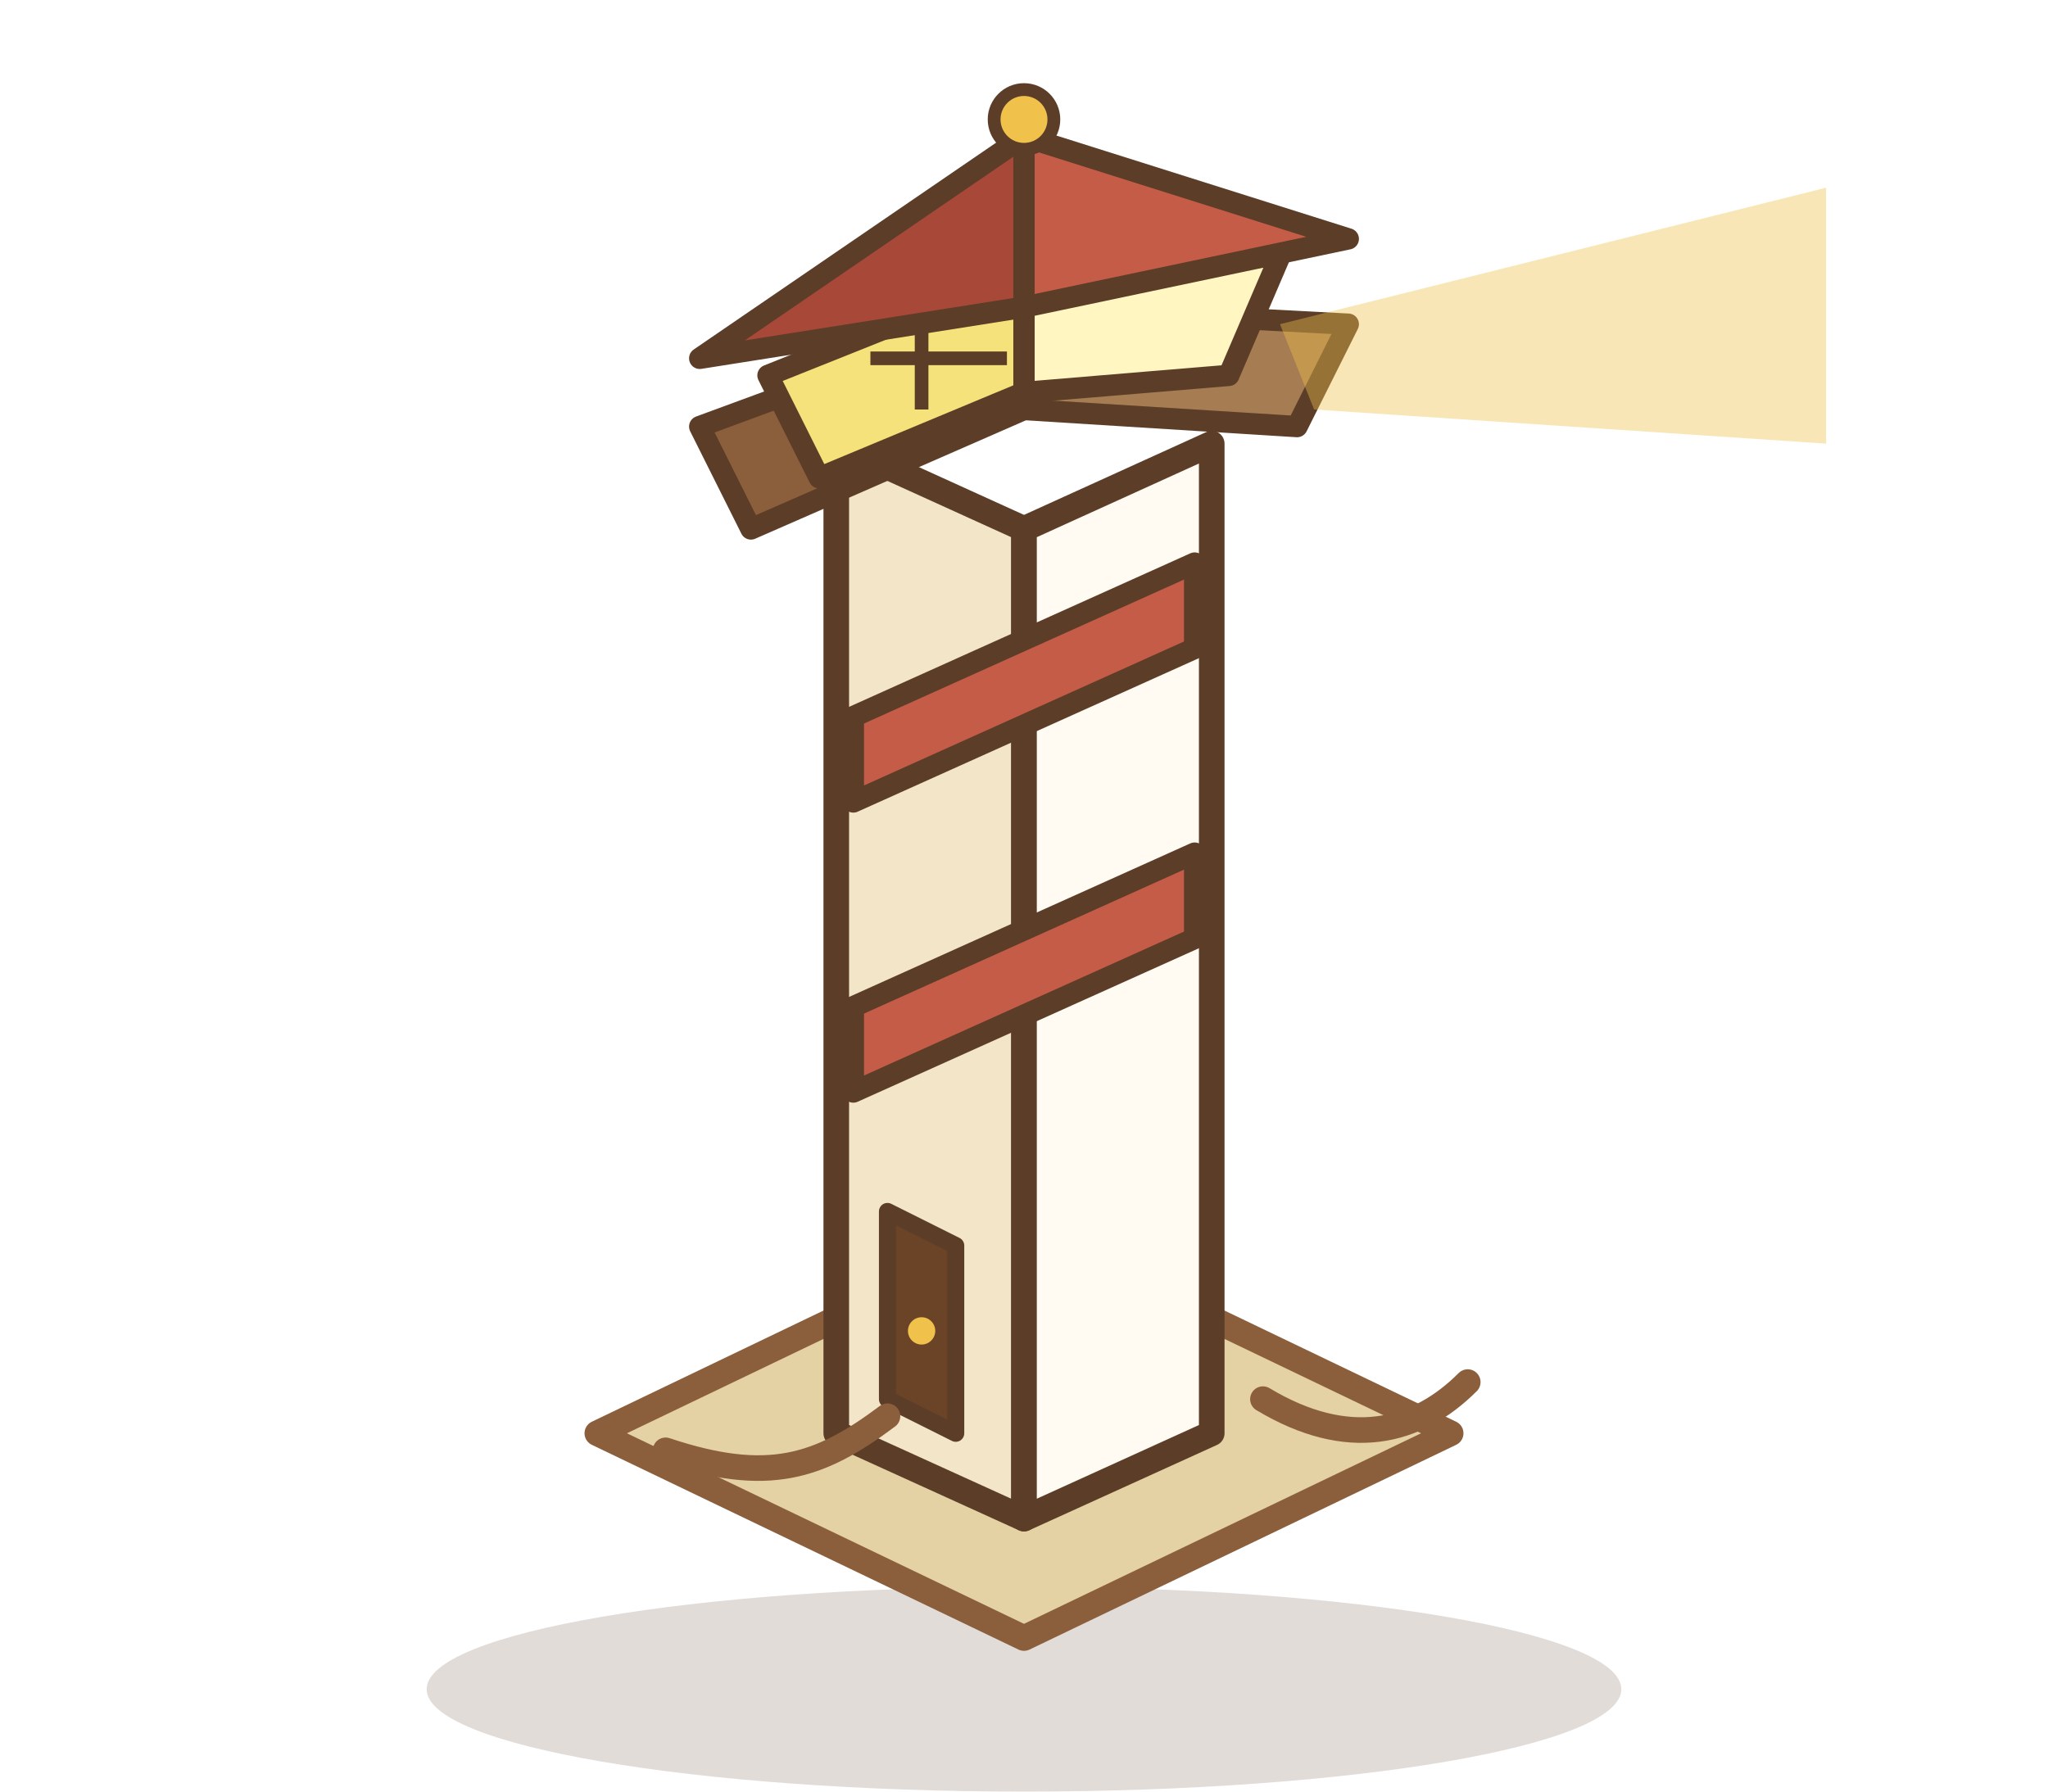
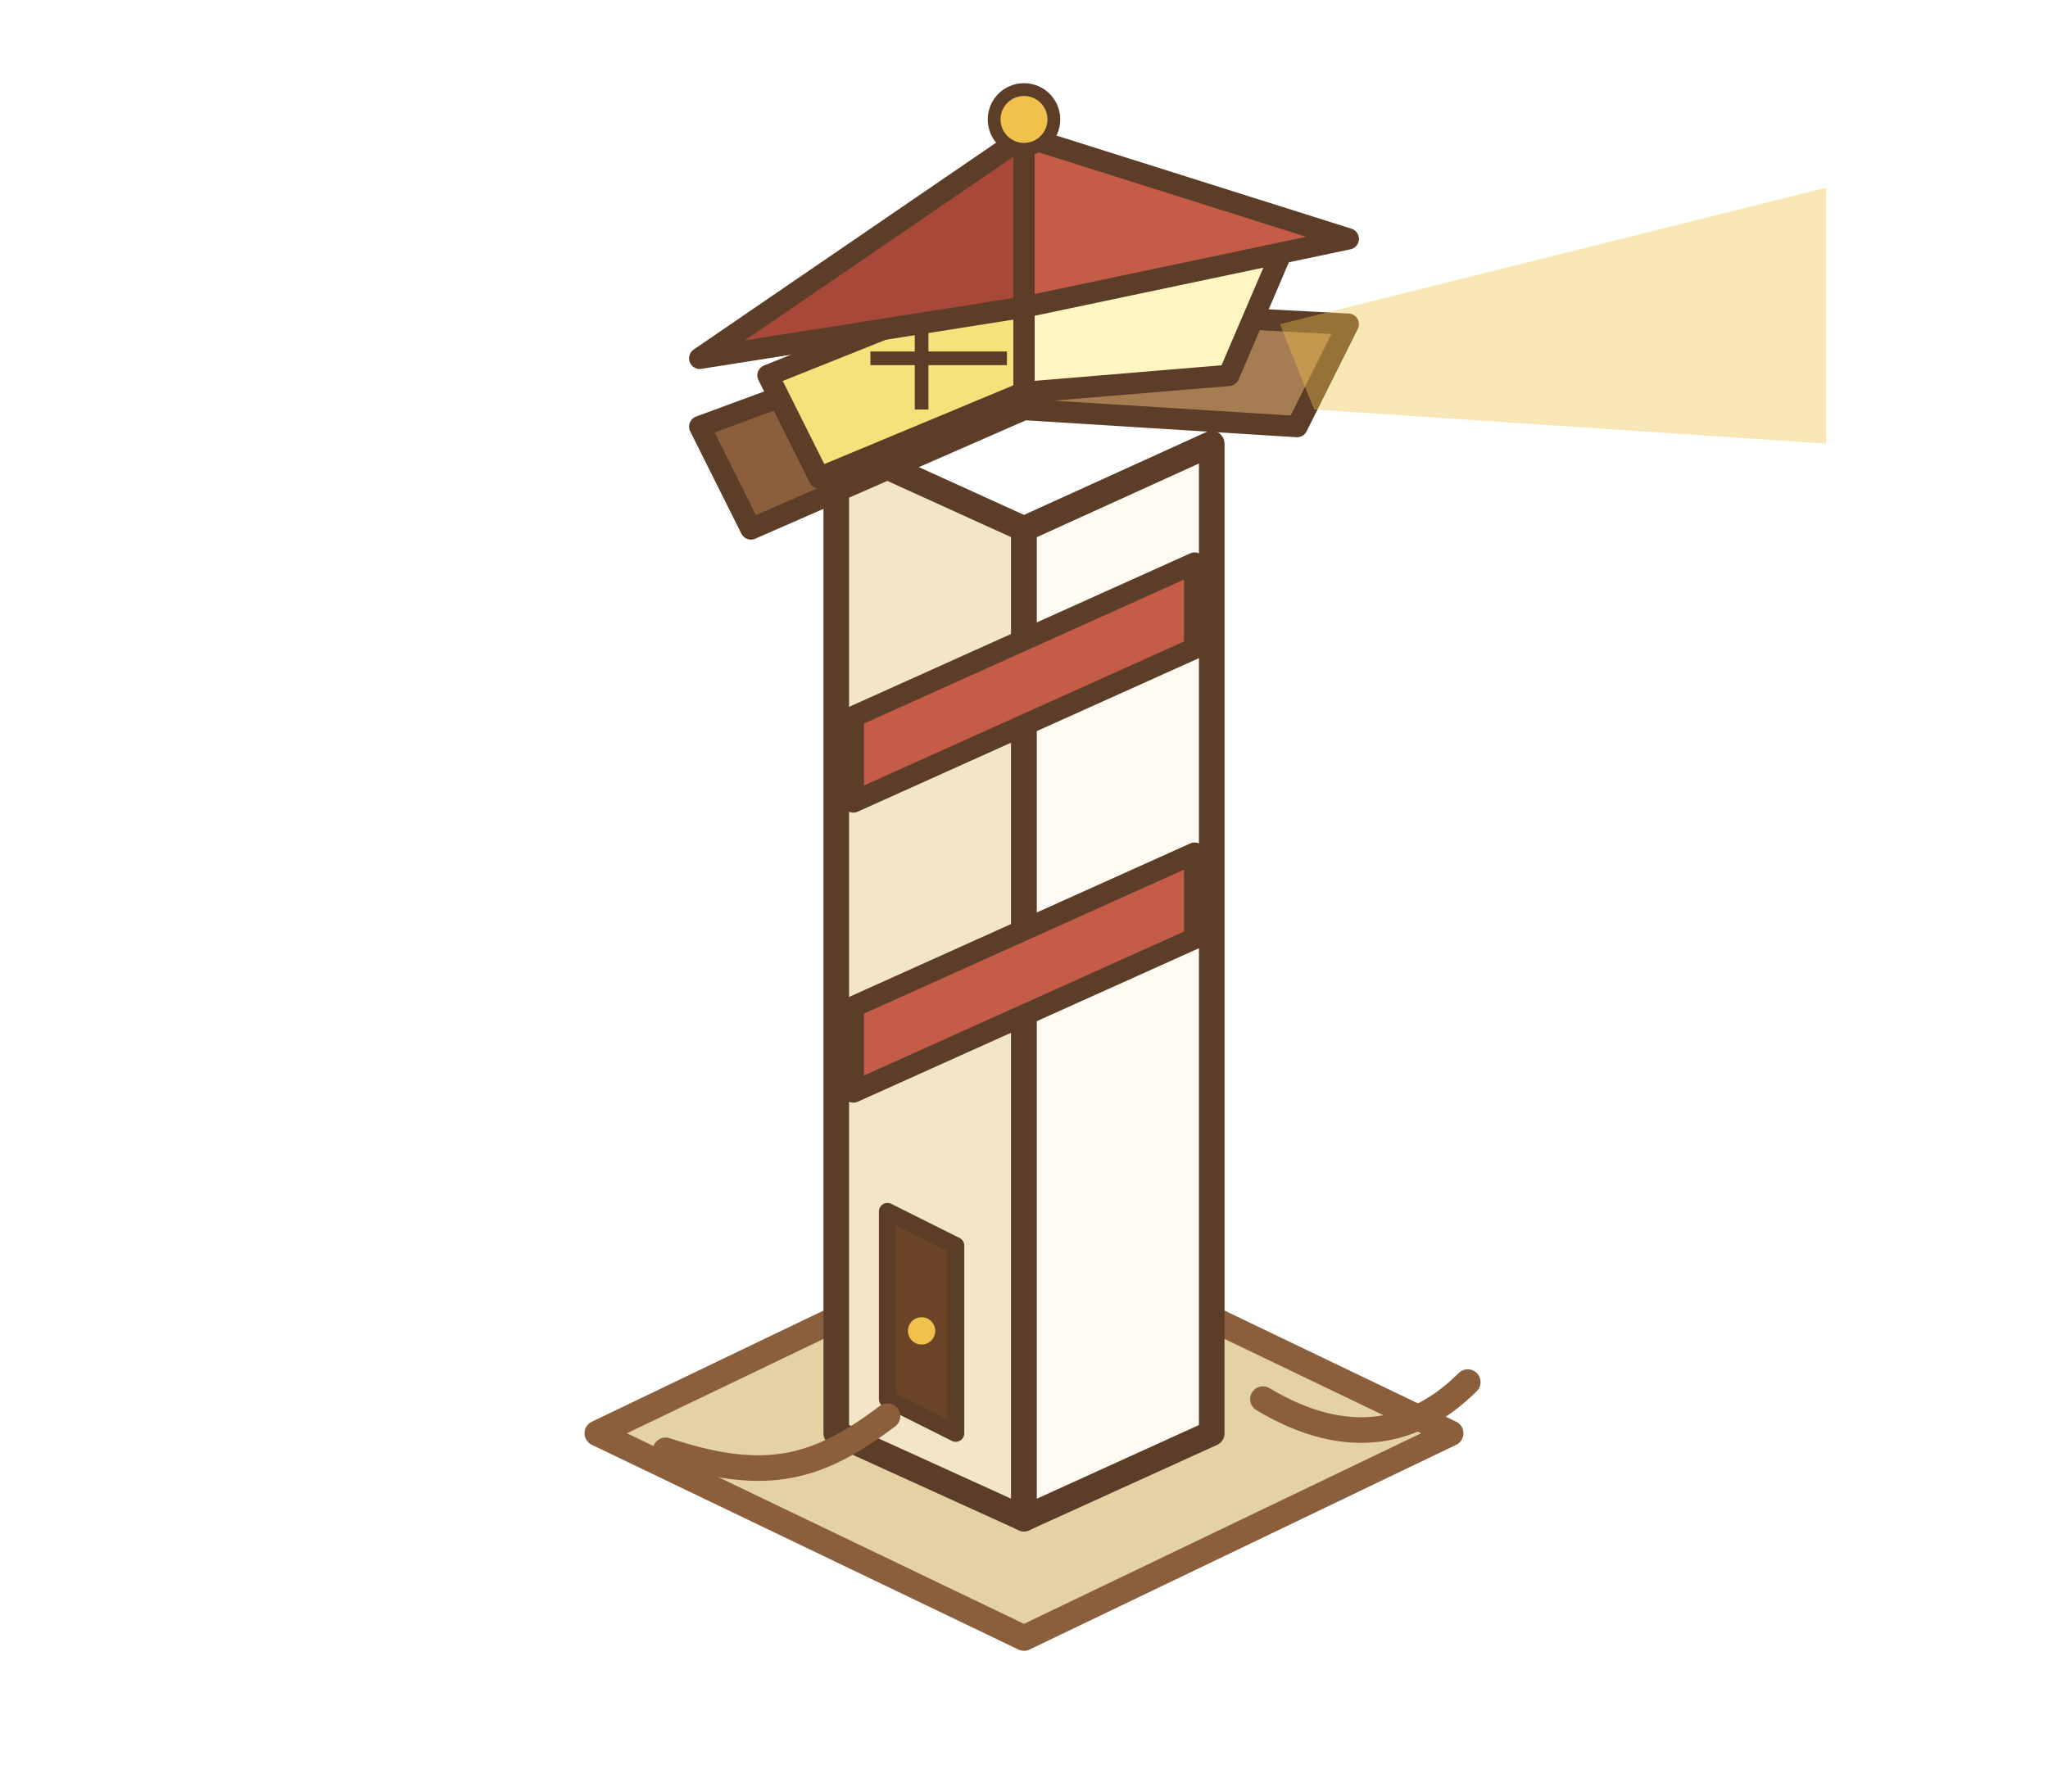
<svg xmlns="http://www.w3.org/2000/svg" viewBox="0 0 240 210" fill="none">
-   <ellipse cx="120" cy="198" rx="70" ry="12" fill="#5c3d28" opacity=".18" />
  <polygon points="120,192 170,168 120,144 70,168" fill="#e4d2a4" stroke="#8b5e3c" stroke-width="3" stroke-linejoin="round" />
  <polygon points="120,178 98,168 98,52 120,62" fill="#f3e6c8" stroke="#5c3d28" stroke-width="3" stroke-linejoin="round" />
  <polygon points="120,178 142,168 142,52 120,62" fill="#fffaf2" stroke="#5c3d28" stroke-width="3" stroke-linejoin="round" />
  <polygon points="100,118 140,100 140,110 100,128" fill="#c45c48" stroke="#5c3d28" stroke-width="2.5" stroke-linejoin="round" />
  <polygon points="100,84 140,66 140,76 100,94" fill="#c45c48" stroke="#5c3d28" stroke-width="2.5" stroke-linejoin="round" />
  <polygon points="112,168 104,164 104,142 112,146" fill="#6b4428" stroke="#5c3d28" stroke-width="2" stroke-linejoin="round" />
  <circle cx="108" cy="156" r="1.6" fill="#f0c14b" />
  <polygon points="88,62 120,48 120,36 82,50" fill="#8b5e3c" stroke="#5c3d28" stroke-width="2.5" stroke-linejoin="round" />
  <polygon points="152,50 120,48 120,36 158,38" fill="#a67c52" stroke="#5c3d28" stroke-width="2.5" stroke-linejoin="round" />
  <polygon points="96,56 120,46 120,32 90,44" fill="#f6e27a" stroke="#5c3d28" stroke-width="2.5" stroke-linejoin="round" />
  <polygon points="144,44 120,46 120,32 150,30" fill="#fff6c2" stroke="#5c3d28" stroke-width="2.5" stroke-linejoin="round" />
  <path d="M108 34v14M102 42h16" stroke="#5c3d28" stroke-width="1.6" />
  <polygon points="150,38 214,22 214,52 154,48" fill="#f0c14b" opacity=".4" />
  <polygon points="82,42 120,16 120,36" fill="#a84838" stroke="#5c3d28" stroke-width="2.5" stroke-linejoin="round" />
  <polygon points="158,28 120,16 120,36" fill="#c45c48" stroke="#5c3d28" stroke-width="2.5" stroke-linejoin="round" />
  <circle cx="120" cy="14" r="3.5" fill="#f0c14b" stroke="#5c3d28" stroke-width="1.5" />
  <path d="M78 170c12 4 18 2 26-4M148 164c10 6 18 4 24-2" stroke="#8b5e3c" stroke-width="3" stroke-linecap="round" />
</svg>
